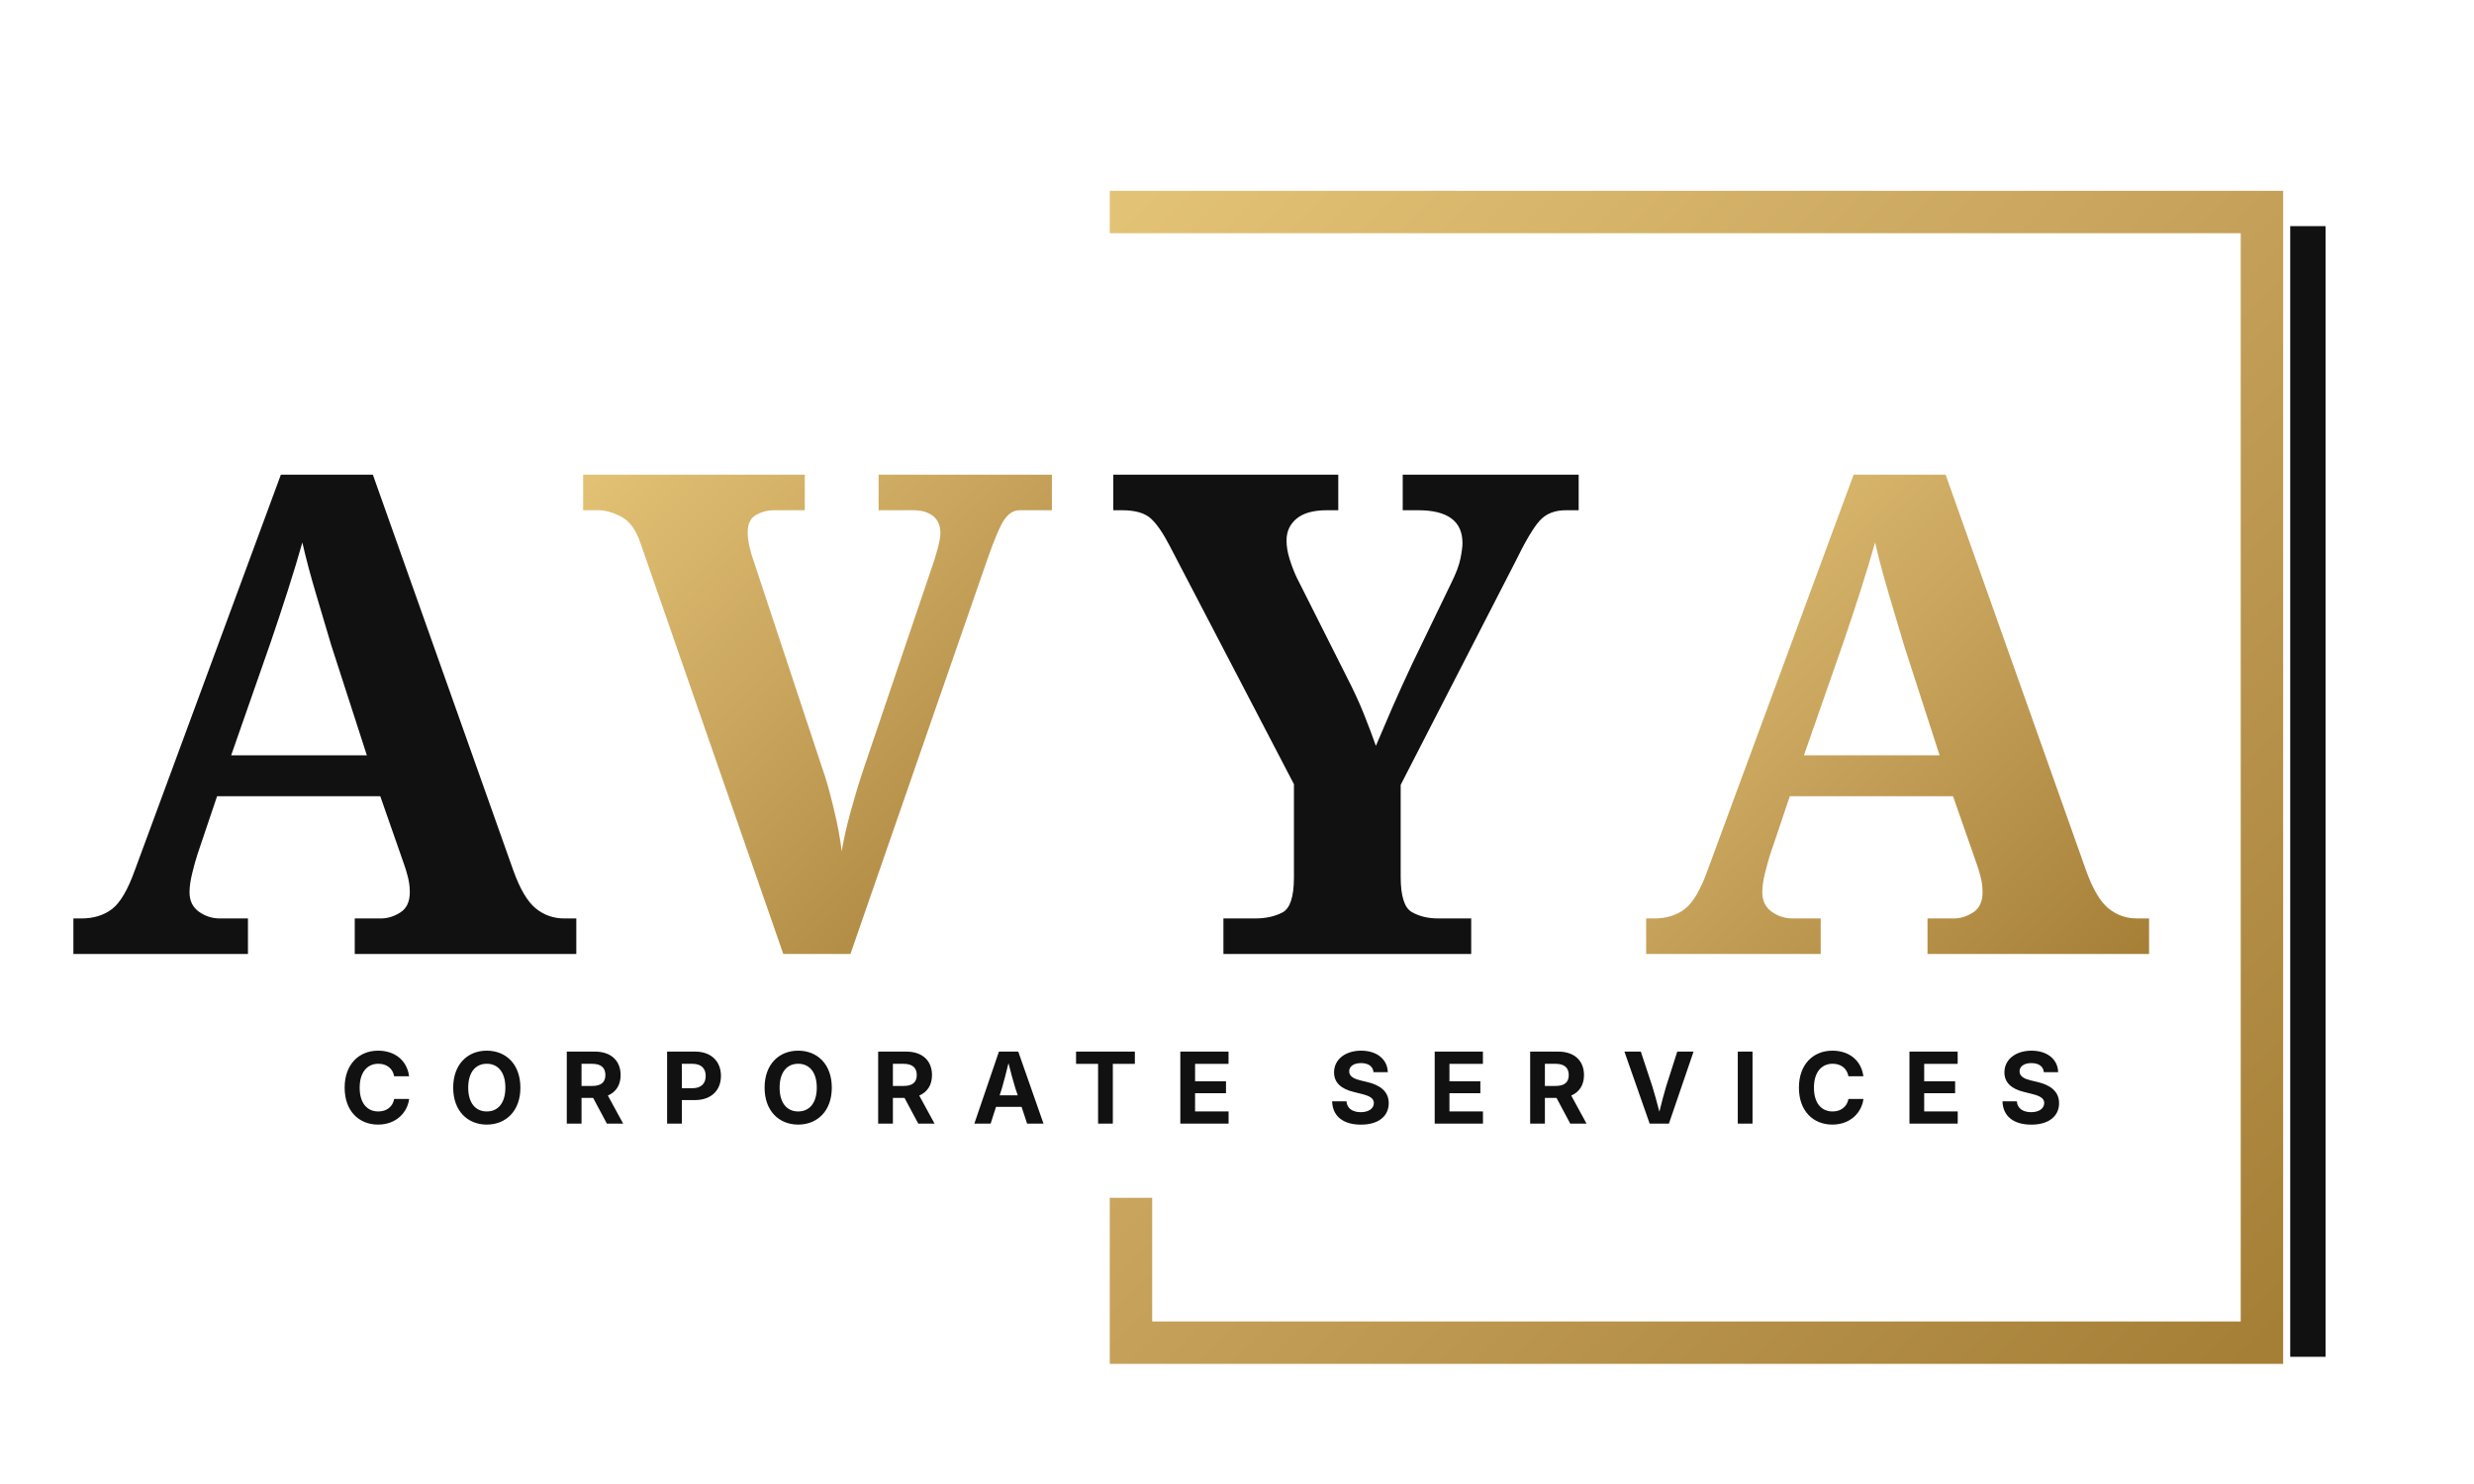
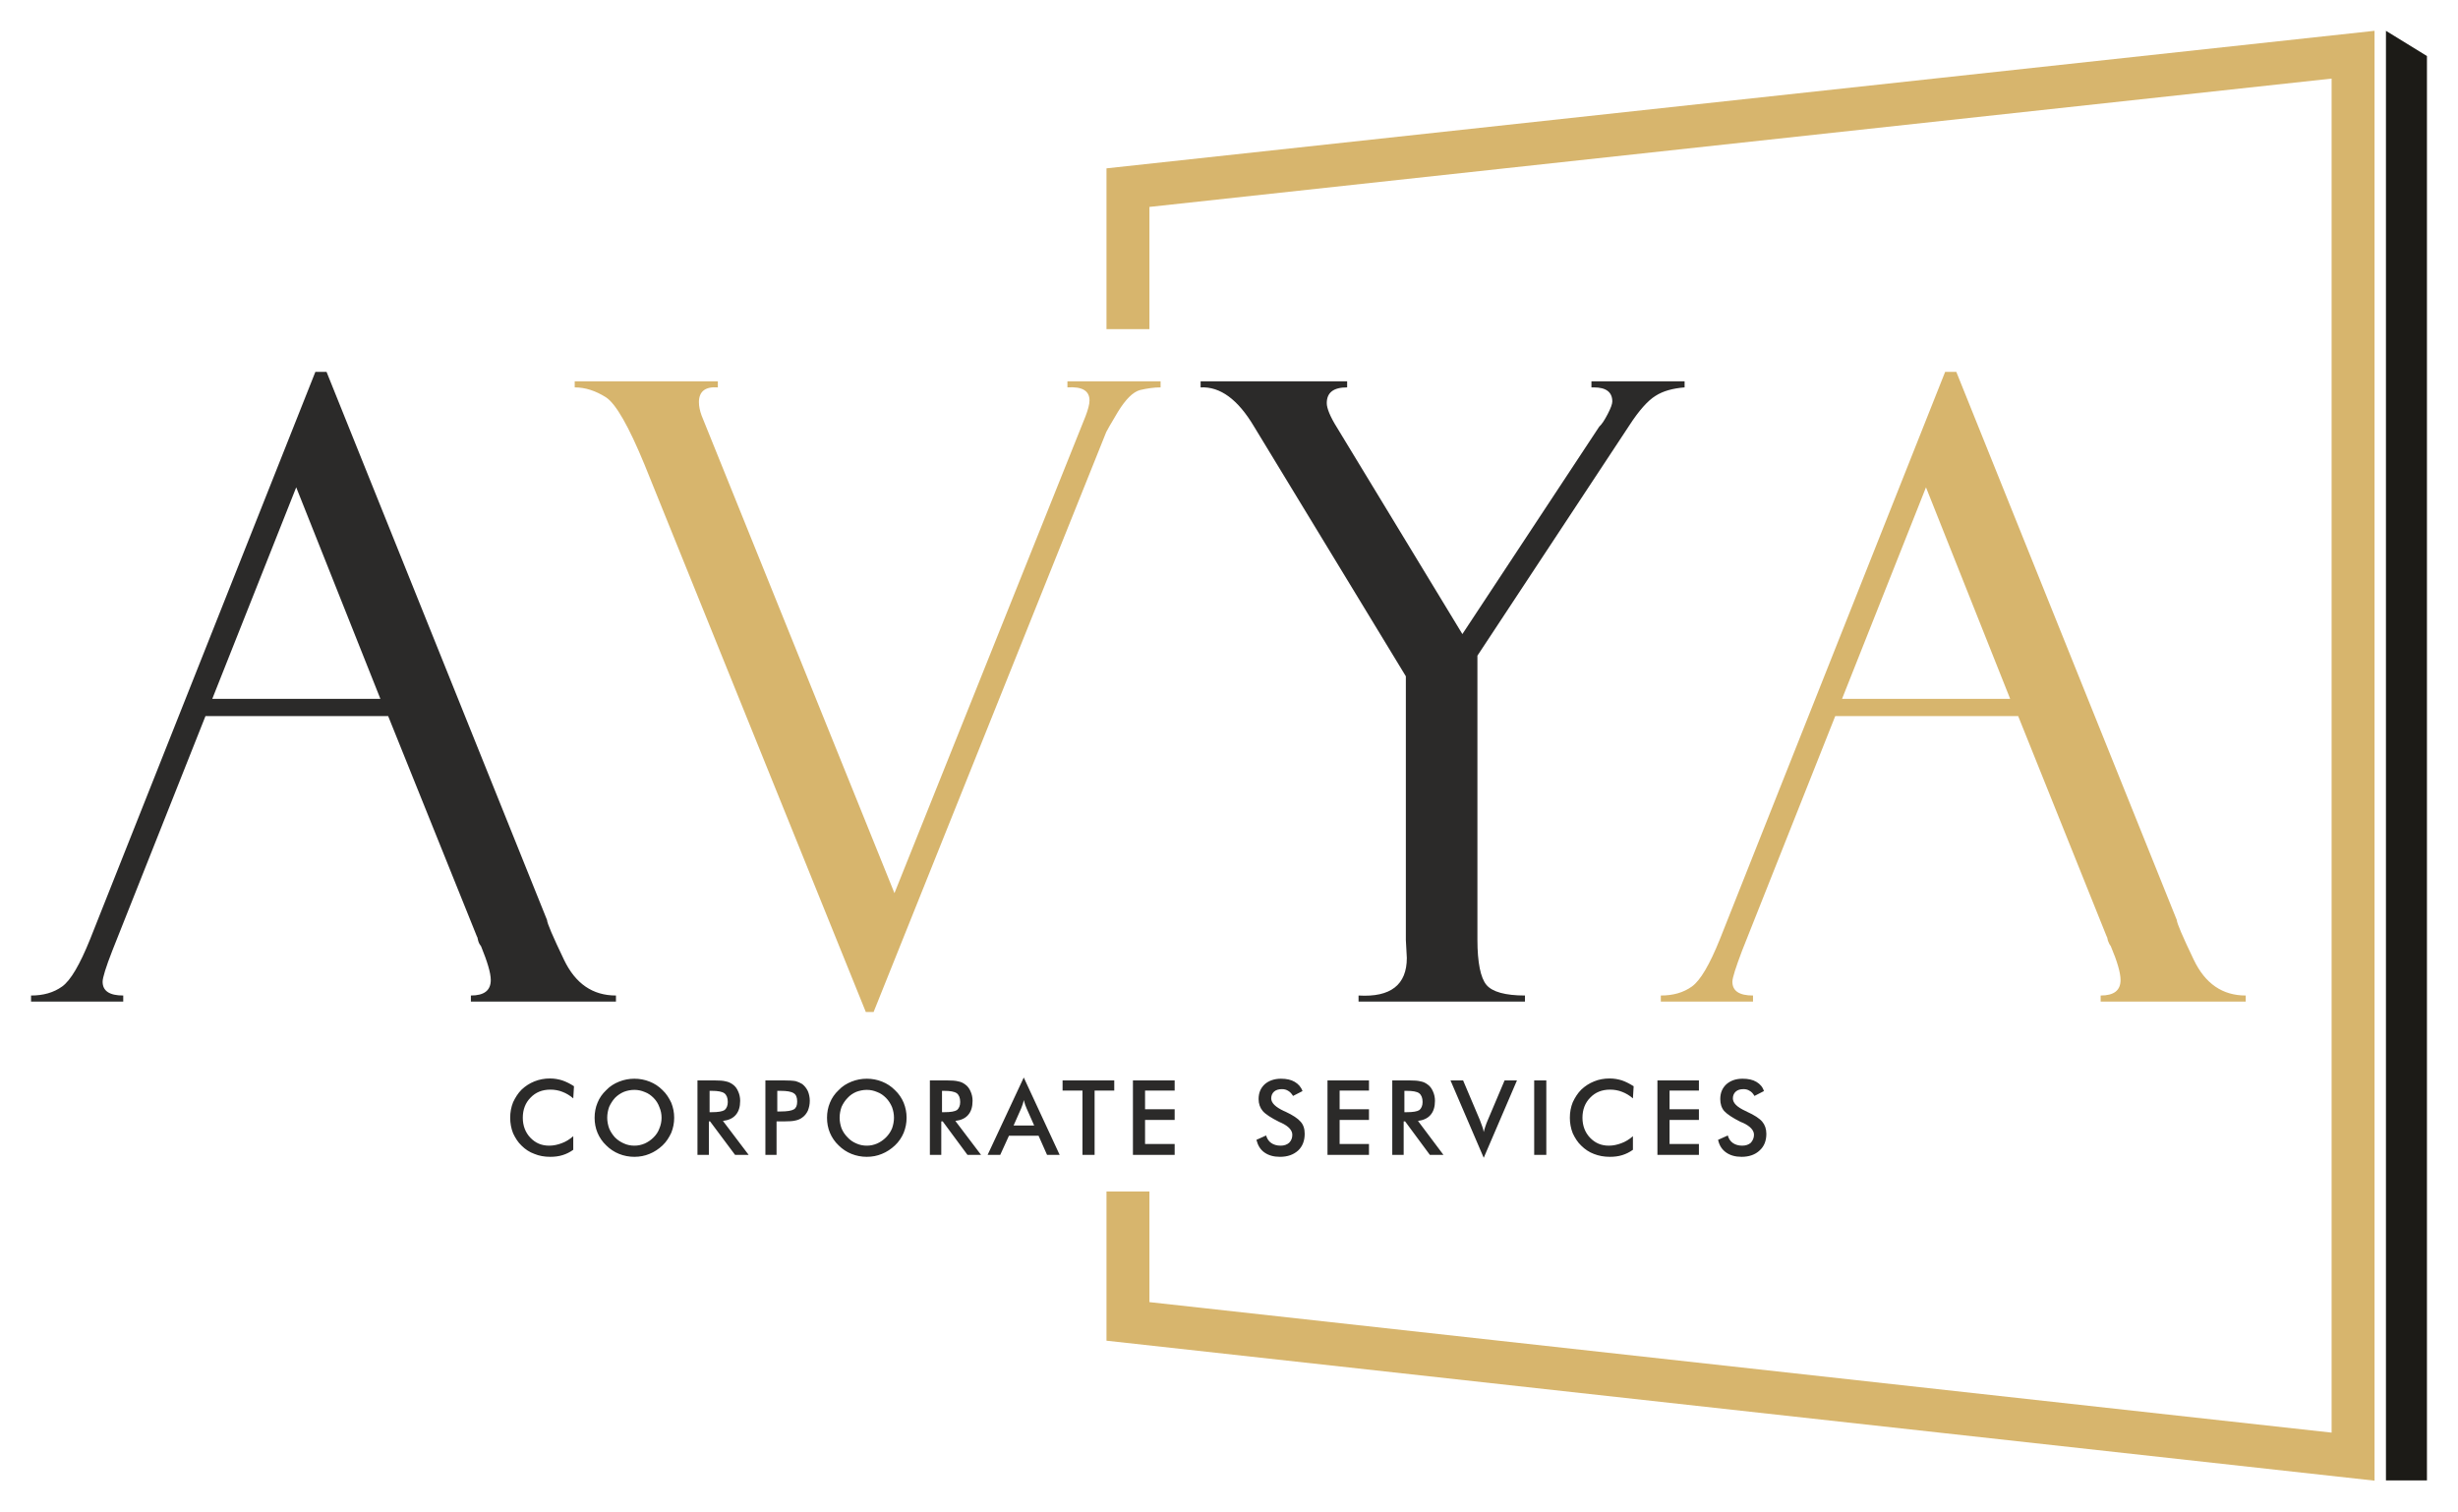
- <svg xmlns="http://www.w3.org/2000/svg" viewBox="0 0 700 420" width="100%" height="100%" fill="none">
+ <svg xmlns="http://www.w3.org/2000/svg" xml:space="preserve" width="100%" height="100%" version="1.1" style="shape-rendering:geometricPrecision; text-rendering:geometricPrecision; image-rendering:optimizeQuality; fill-rule:evenodd; clip-rule:evenodd" viewBox="0 0 10132 6231">
  <defs>
-     <linearGradient id="avyaGold" x1="0%" y1="0%" x2="100%" y2="100%">
-       <stop offset="0%" stop-color="#E2C275" />
-       <stop offset="50%" stop-color="#C5A059" />
-       <stop offset="100%" stop-color="#A57F36" />
-     </linearGradient>
-     <filter id="goldGlow" x="-10%" y="-10%" width="120%" height="120%">
-       <feDropShadow dx="0" dy="2" stdDeviation="4" flood-color="#C5A059" flood-opacity="0.25" />
-     </filter>
+     <style type="text/css">
+    
+     .fil0 {fill:#2B2A29}
+     .fil2 {fill:#2B2A29}
+     .fil1 {fill:#D7B56D}
+     .fil3 {fill:#1C1B17}
+    
+   </style>
  </defs>
-   <path d="M 320 60 L 640 60 L 640 380 L 320 380 L 320 345" stroke="url(#avyaGold)" stroke-width="12" stroke-linecap="square" stroke-linejoin="miter" fill="none" />
-   <path d="M 648 64 L 658 64 L 658 384 L 648 384 Z" fill="var(--logo-edge, #111111)" />
-   <g id="avya-wordmark" font-family="'Cinzel', 'Playfair Display', 'Didot', 'Bodoni MT', 'Georgia', serif" font-weight="700" font-size="190" letter-spacing="12">
-     <text x="20" y="270" fill="var(--logo-text, #111111)">A</text>
-     <text x="165" y="270" fill="url(#avyaGold)">V</text>
-     <text x="315" y="270" fill="var(--logo-text, #111111)">Y</text>
-     <text x="465" y="270" fill="url(#avyaGold)">A</text>
+   <g id="Layer_x0020_1">
+     <g id="_2510661310864">
+       <path class="fil0" d="M1600 2952l-753 0 -384 967c-27,69 -40,112 -40,128 0,38 28,57 85,57l0 25 -380 0 0 -25c51,0 93,-12 128,-37 35,-25 73,-90 115,-194l929 -2340 46 0 909 2260c0,12 23,66 70,164 47,98 118,147 214,147l0 25 -598 0 0 -25c55,0 82,-21 82,-64 0,-29 -14,-75 -40,-139 -4,-5 -9,-12 -12,-23 -2,-11 -4,-17 -5,-17l-366 -909zm-725 -71l693 0 -347 -872 -346 872z" />
+       <path class="fil1" d="M3601 4172l-32 0 -912 -2256c-65,-158 -118,-251 -159,-278 -43,-27 -85,-41 -129,-41l0 -25 590 0 0 25c-52,-4 -78,17 -78,61 0,17 4,36 11,55l795 1969 788 -1967c10,-27 16,-48 16,-64 0,-40 -30,-58 -91,-54l0 -25 384 0 0 25c-27,0 -55,4 -85,11 -29,8 -59,38 -91,90 -31,52 -47,80 -48,83l-959 2391z" />
+       <path class="fil0" d="M6560 1572l384 0 0 25c-49,4 -89,15 -120,35 -31,19 -68,60 -108,122l-626 949 0 1171c0,94 13,157 37,186 24,29 78,44 159,44l0 25 -686 0 0 -25c132,8 199,-44 199,-155l-4 -74 0 -1087 -626 -1030c-66,-111 -139,-165 -220,-161l0 -25 604 0 0 25c-56,0 -84,21 -84,65 0,21 14,56 43,102l516 850 564 -855c11,-10 22,-27 35,-52 13,-25 19,-42 19,-52 0,-38 -25,-58 -76,-58l-10 0 0 -25z" />
+       <path class="fil1" d="M8319 2952l-754 0 -384 967c-26,69 -40,112 -40,128 0,38 28,57 85,57l0 25 -380 0 0 -25c51,0 93,-12 128,-37 35,-25 73,-90 115,-194l929 -2340 46 0 909 2260c0,12 23,66 70,164 47,98 118,147 214,147l0 25 -598 0 0 -25c55,0 82,-21 82,-64 0,-29 -13,-75 -40,-139 -4,-5 -8,-12 -12,-23 -2,-11 -4,-17 -5,-17l-365 -909zm-726 -71l693 0 -347 -872 -346 872z" />
+       <polygon class="fil1" points="4561,694 9788,127 9788,6104 4561,5527 4561,4912 4738,4912 4738,5368 9611,5906 9611,324 4738,853 4738,1357 4561,1357 " />
+       <path class="fil2" d="M2363 4528c-14,-12 -29,-21 -45,-27 -15,-6 -32,-9 -49,-9 -34,0 -61,11 -82,33 -21,21 -32,49 -32,83 0,33 11,61 31,82 21,22 46,33 78,33 18,0 35,-4 51,-10 17,-6 33,-16 48,-29l0 56c-14,10 -28,17 -44,22 -16,5 -33,7 -51,7 -24,0 -46,-4 -65,-12 -20,-7 -38,-19 -53,-34 -15,-14 -26,-32 -35,-51 -8,-20 -12,-42 -12,-64 0,-23 4,-44 12,-64 9,-19 20,-37 35,-52 16,-15 33,-26 53,-34 20,-8 41,-12 64,-12 18,0 35,3 51,8 17,6 33,14 48,24l-3 50zm364 80c0,-16 -3,-30 -9,-44 -5,-14 -13,-27 -24,-38 -10,-10 -22,-19 -36,-24 -14,-6 -28,-9 -43,-9 -15,0 -30,3 -43,8 -14,6 -26,14 -37,25 -10,11 -18,24 -24,37 -5,14 -8,29 -8,45 0,15 3,30 8,44 6,14 14,26 24,37 11,11 23,19 37,25 13,6 28,9 43,9 15,0 29,-3 43,-9 13,-6 25,-14 36,-25 11,-11 19,-23 24,-37 6,-14 9,-29 9,-44zm52 0c0,22 -4,42 -12,62 -9,19 -20,37 -36,52 -16,15 -34,27 -54,35 -19,8 -40,12 -62,12 -22,0 -43,-4 -63,-12 -20,-8 -38,-20 -53,-35 -16,-15 -28,-33 -36,-52 -8,-19 -12,-40 -12,-62 0,-22 4,-43 12,-62 8,-20 20,-37 36,-52 15,-16 33,-27 53,-35 20,-8 41,-12 63,-12 22,0 43,4 63,12 20,8 37,19 53,35 16,15 27,33 36,52 8,20 12,40 12,62zm146 -23l9 0c26,0 44,-3 53,-9 8,-7 13,-18 13,-33 0,-17 -5,-29 -14,-36 -10,-7 -27,-10 -52,-10l-9 0 0 88zm-3 38l0 138 -47 0 0 -307 70 0c20,0 36,1 47,4 11,2 21,7 29,13 10,7 17,17 22,29 5,11 8,24 8,38 0,25 -6,44 -18,58 -12,14 -29,22 -53,25l106 140 -56 0 -103 -138 -5 0zm282 -41l13 0c28,0 46,-3 56,-9 9,-6 13,-16 13,-32 0,-16 -4,-28 -14,-34 -10,-7 -28,-10 -55,-10l-13 0 0 85zm-3 41l0 138 -46 0 0 -307 75 0c22,0 39,1 50,3 10,3 19,7 27,12 10,8 17,17 23,29 5,12 8,26 8,40 0,15 -3,28 -8,41 -6,12 -13,21 -23,28 -8,6 -17,10 -27,12 -11,3 -28,4 -50,4l-10 0 -19 0zm484 -15c0,-16 -3,-30 -8,-44 -6,-14 -14,-27 -25,-38 -10,-10 -22,-19 -36,-24 -14,-6 -28,-9 -43,-9 -15,0 -29,3 -43,8 -14,6 -26,14 -36,25 -11,11 -19,24 -25,37 -5,14 -8,29 -8,45 0,15 3,30 8,44 6,14 14,26 25,37 10,11 22,19 36,25 13,6 28,9 43,9 15,0 29,-3 43,-9 13,-6 25,-14 36,-25 11,-11 19,-23 25,-37 5,-14 8,-29 8,-44zm52 0c0,22 -4,42 -12,62 -8,19 -20,37 -36,52 -16,15 -34,27 -54,35 -19,8 -40,12 -62,12 -22,0 -43,-4 -63,-12 -20,-8 -38,-20 -53,-35 -16,-15 -28,-33 -36,-52 -8,-19 -12,-40 -12,-62 0,-22 4,-43 12,-62 8,-20 20,-37 36,-52 15,-16 33,-27 53,-35 20,-8 41,-12 63,-12 22,0 43,4 63,12 20,8 37,19 53,35 16,15 28,33 36,52 8,20 12,40 12,62zm146 -23l9 0c27,0 44,-3 53,-9 8,-7 13,-18 13,-33 0,-17 -5,-29 -14,-36 -10,-7 -27,-10 -52,-10l-9 0 0 88zm-3 38l0 138 -47 0 0 -307 70 0c20,0 36,1 47,4 12,2 21,7 29,13 10,7 17,17 22,29 5,11 8,24 8,38 0,25 -6,44 -18,58 -12,14 -29,22 -53,25l106 140 -56 0 -102 -138 -6 0zm298 17l85 0 -31 -70c-2,-4 -4,-9 -6,-15 -2,-6 -4,-13 -6,-20 -1,7 -3,13 -5,19 -2,6 -4,11 -6,16l-31 70zm138 121l-35 -79 -122 0 -36 79 -52 0 149 -319 148 319 -52 0zm196 -265l0 265 -50 0 0 -265 -82 0 0 -42 213 0 0 42 -81 0zm158 265l0 -307 172 0 0 42 -122 0 0 77 122 0 0 44 -122 0 0 99 122 0 0 45 -172 0zm509 -62l40 -18c4,14 11,24 21,31 10,7 23,11 39,11 14,0 26,-4 35,-12 9,-9 13,-20 13,-33 0,-18 -15,-35 -45,-49 -4,-2 -7,-3 -9,-4 -34,-17 -57,-32 -68,-45 -11,-13 -17,-30 -17,-49 0,-25 8,-45 25,-61 17,-15 40,-23 67,-23 23,0 42,4 57,13 15,9 26,21 32,38l-39 20c-6,-10 -13,-17 -20,-21 -8,-5 -16,-7 -26,-7 -13,0 -24,3 -32,10 -8,7 -12,17 -12,28 0,19 18,36 52,52 3,1 5,2 7,3 30,14 51,28 62,41 12,13 17,30 17,50 0,29 -9,52 -27,69 -19,17 -43,26 -75,26 -26,0 -47,-6 -64,-18 -17,-12 -27,-29 -33,-52zm293 62l0 -307 171 0 0 42 -121 0 0 77 121 0 0 44 -121 0 0 99 121 0 0 45 -171 0zm317 -176l9 0c27,0 44,-3 53,-9 8,-7 13,-18 13,-33 0,-17 -5,-29 -14,-36 -9,-7 -27,-10 -52,-10l-9 0 0 88zm-3 38l0 138 -47 0 0 -307 70 0c20,0 36,1 47,4 12,2 21,7 29,13 10,7 17,17 22,29 5,11 8,24 8,38 0,25 -6,44 -18,58 -12,14 -29,22 -52,25l105 140 -56 0 -102 -138 -6 0zm330 150l-137 -319 52 0 69 163c4,10 7,19 10,27 3,8 5,15 6,23 2,-8 4,-16 7,-24 3,-9 6,-17 10,-26l69 -163 51 0 -137 319zm208 -12l0 -307 50 0 0 307 -50 0zm407 -233c-14,-12 -29,-21 -45,-27 -15,-6 -32,-9 -49,-9 -34,0 -61,11 -82,33 -21,21 -32,49 -32,83 0,33 11,61 31,82 21,22 46,33 78,33 18,0 35,-4 51,-10 17,-6 33,-16 48,-29l0 56c-14,10 -28,17 -44,22 -16,5 -33,7 -51,7 -24,0 -46,-4 -66,-12 -19,-7 -37,-19 -52,-34 -15,-14 -26,-32 -35,-51 -8,-20 -12,-42 -12,-64 0,-23 4,-44 12,-64 9,-19 20,-37 35,-52 16,-15 33,-26 53,-34 19,-8 41,-12 64,-12 18,0 35,3 51,8 17,6 32,14 48,24l-3 50zm101 233l0 -307 171 0 0 42 -121 0 0 77 121 0 0 44 -121 0 0 99 121 0 0 45 -171 0zm250 -62l40 -18c4,14 11,24 21,31 10,7 23,11 38,11 15,0 27,-4 36,-12 8,-9 13,-20 13,-33 0,-18 -15,-35 -45,-49 -4,-2 -8,-3 -10,-4 -34,-17 -56,-32 -68,-45 -11,-13 -16,-30 -16,-49 0,-25 8,-45 25,-61 17,-15 39,-23 67,-23 23,0 42,4 57,13 15,9 26,21 31,38l-39 20c-6,-10 -12,-17 -20,-21 -7,-5 -16,-7 -25,-7 -14,0 -24,3 -32,10 -8,7 -12,17 -12,28 0,19 17,36 52,52 3,1 5,2 6,3 31,14 52,28 63,41 11,13 17,30 17,50 0,29 -9,52 -28,69 -18,17 -43,26 -74,26 -26,0 -47,-6 -64,-18 -17,-12 -28,-29 -33,-52z" />
+       <polygon class="fil3" points="9835,127 10004,231 10004,6103 9835,6103 " />
+     </g>
  </g>
-   <text x="340" y="318" text-anchor="middle" font-family="'Montserrat', 'Plus Jakarta Sans', 'Inter', -apple-system, sans-serif" font-size="28" font-weight="700" letter-spacing="10" fill="var(--logo-text, #111111)">CORPORATE SERVICES</text>
</svg>
